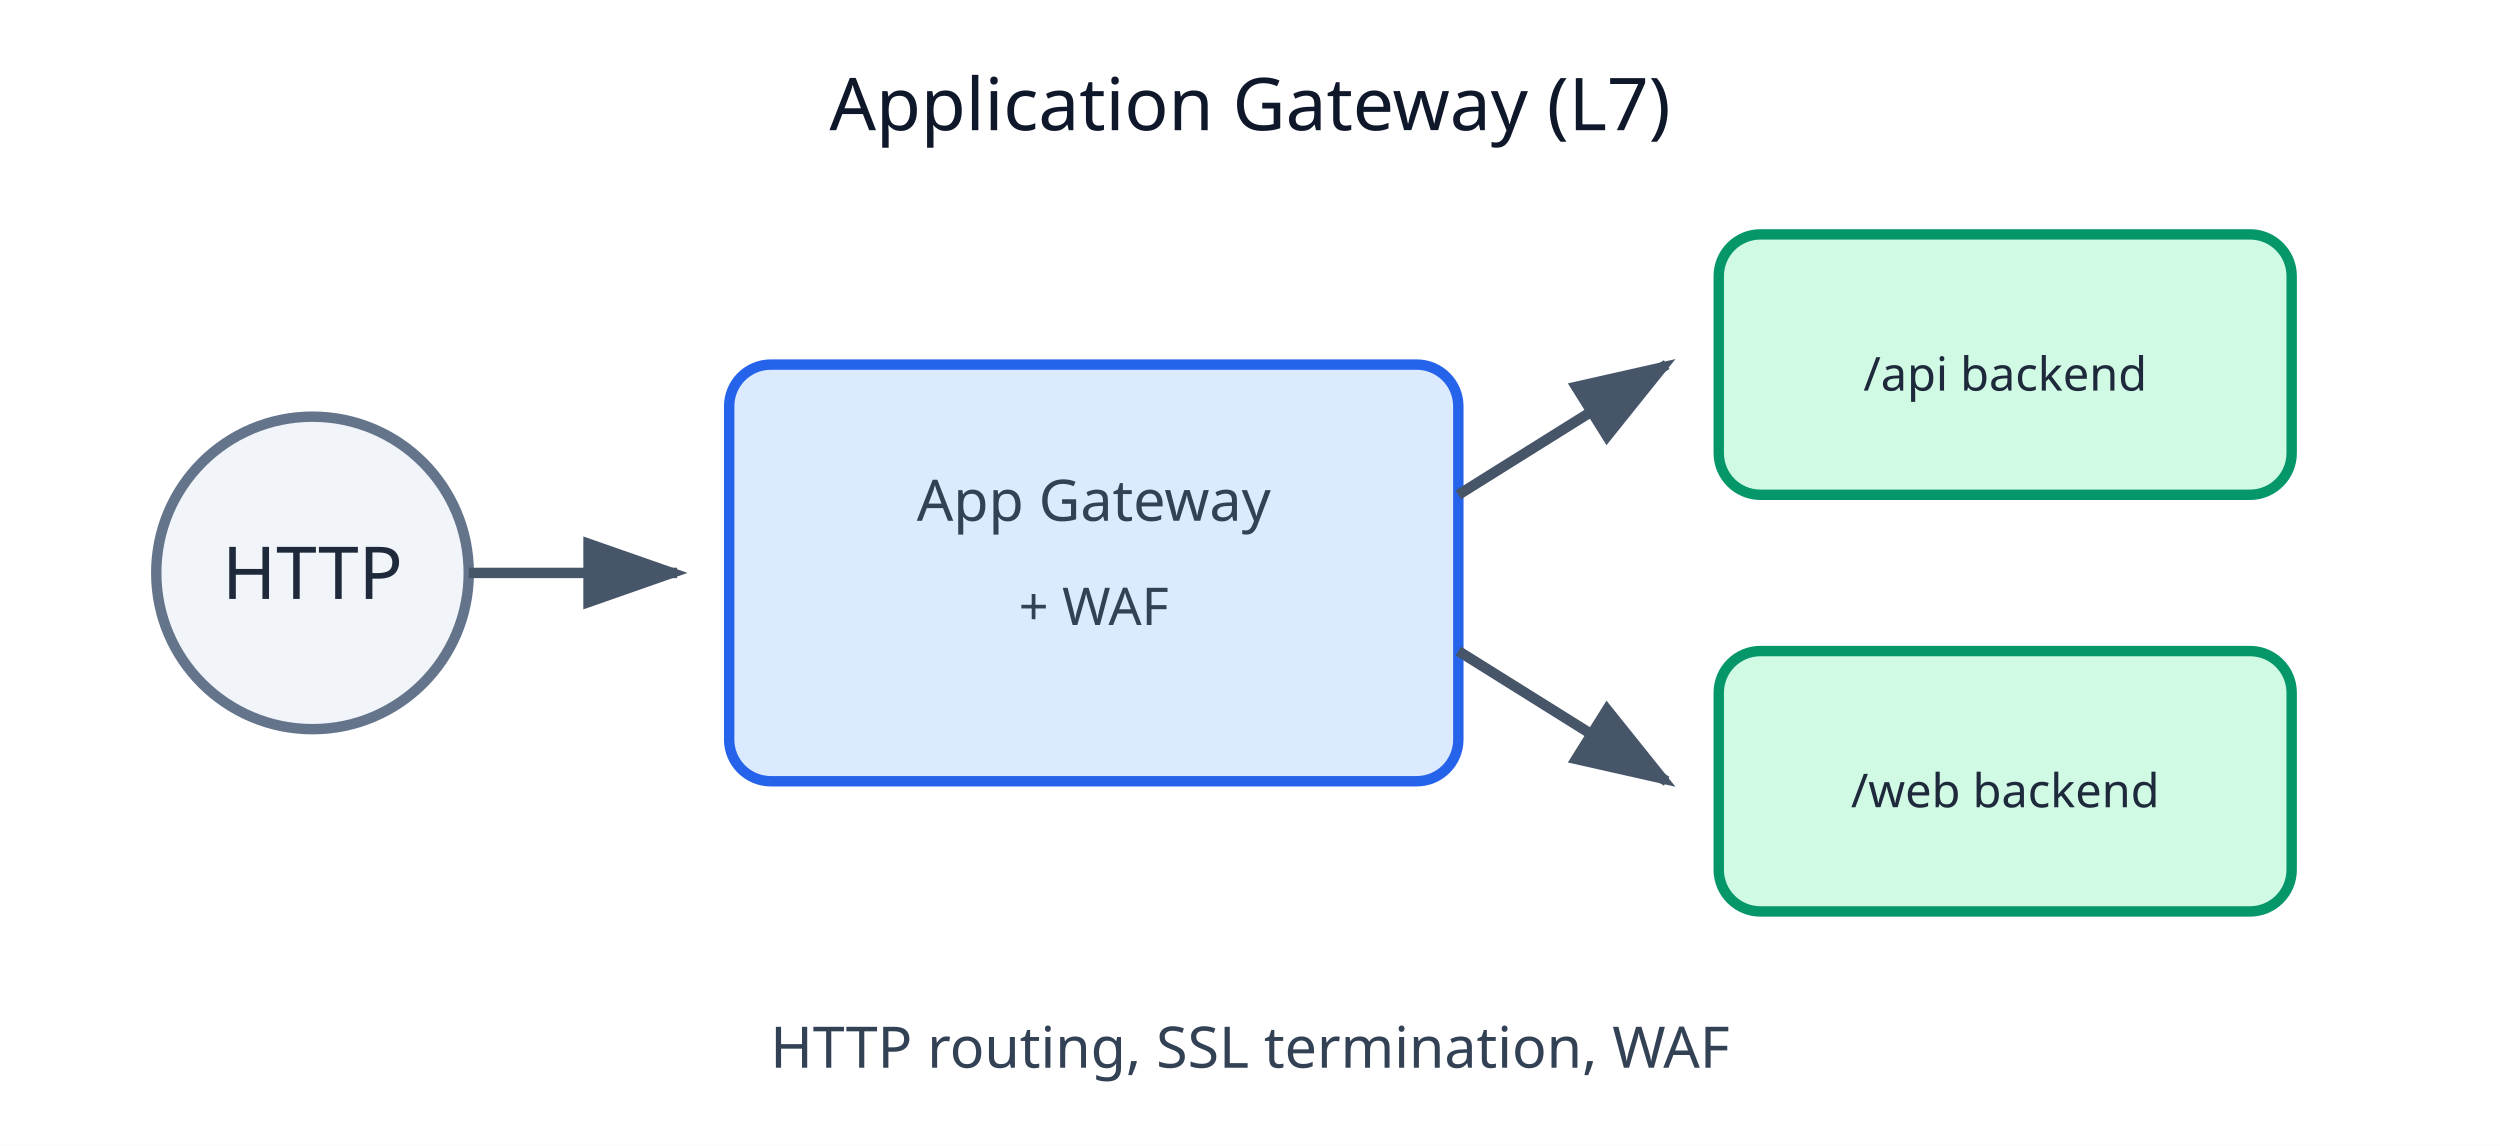
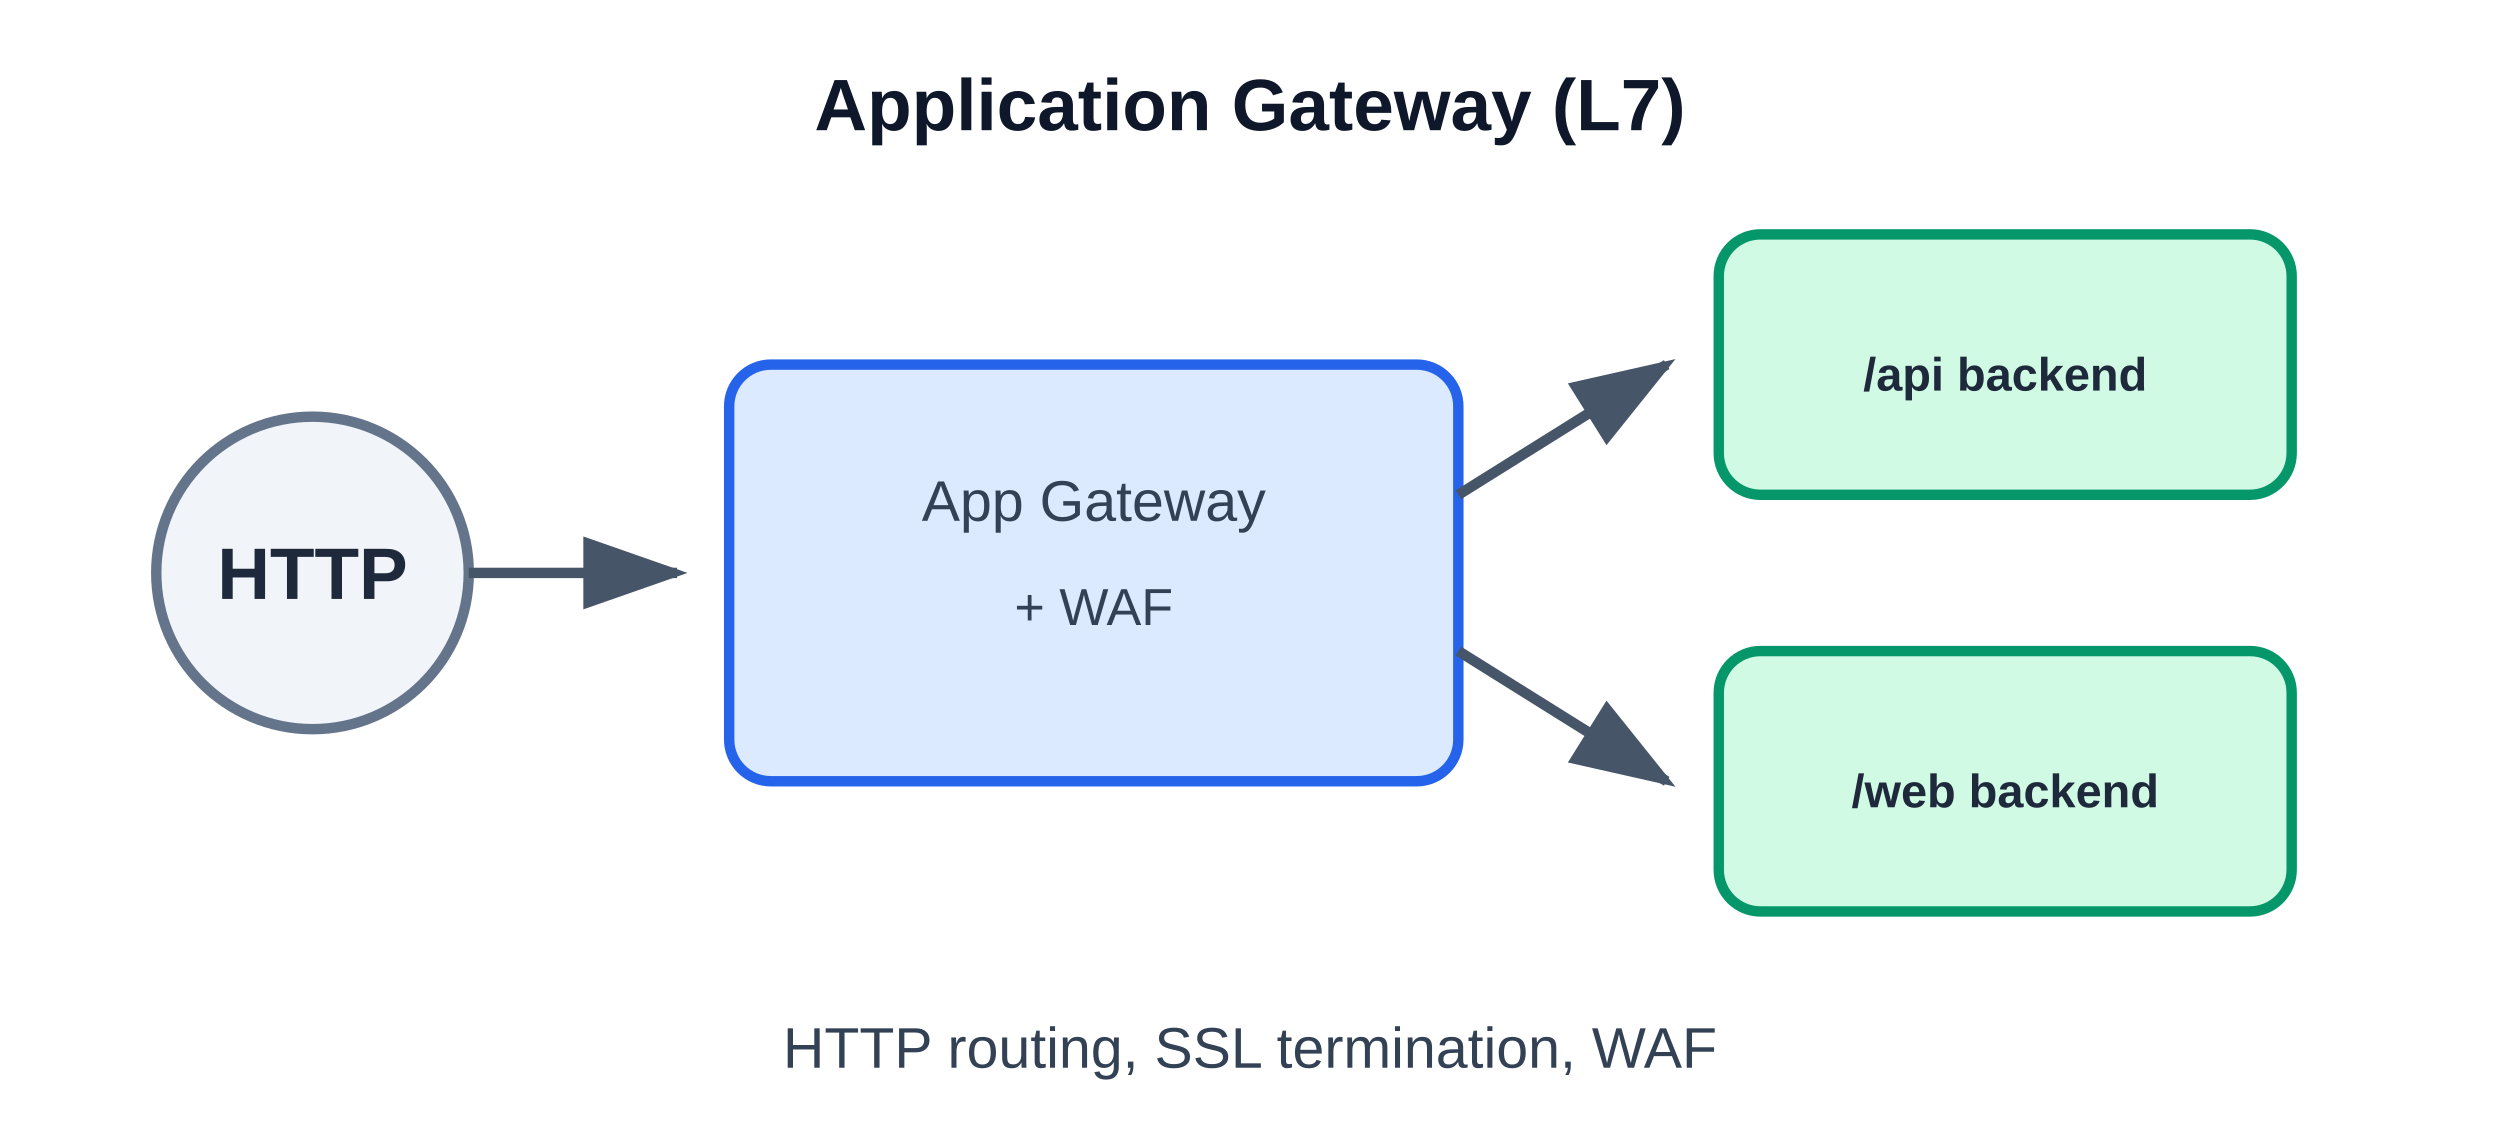
<svg xmlns="http://www.w3.org/2000/svg" viewBox="0 0 480 220" width="480" height="220">
  <defs>
    <marker id="arrow" markerWidth="10" markerHeight="7" refX="9" refY="3.5" orient="auto">
      <polygon points="0 0, 10 3.5, 0 7" fill="#475569" />
    </marker>
    <marker id="arrowBlue" markerWidth="10" markerHeight="7" refX="9" refY="3.5" orient="auto">
      <polygon points="0 0, 10 3.5, 0 7" fill="#2563EB" />
    </marker>
  </defs>
  <rect width="480" height="220" fill="#FFFFFF" />
-   <text x="240" y="25" text-anchor="middle" font-family="Segoe UI" font-size="14" fill="#0F172A">Application Gateway (L7)</text>
+   <text x="240" y="25" text-anchor="middle" font-family="Segoe UI, Arial" font-size="14" font-weight="600" fill="#0F172A">Application Gateway (L7)</text>
  <circle cx="60" cy="110" r="30" fill="#F1F5F9" stroke="#64748B" stroke-width="2" />
-   <text x="60" y="115" text-anchor="middle" font-family="Segoe UI" font-size="14" fill="#1E293B">HTTP</text>
+   <text x="60" y="115" text-anchor="middle" font-family="Segoe UI, Arial" font-size="14" font-weight="600" fill="#1E293B">HTTP</text>
  <line x1="90" y1="110" x2="130" y2="110" stroke="#475569" stroke-width="2" marker-end="url(#arrow)" />
  <rect x="140" y="70" width="140" height="80" rx="8" fill="#DBEAFE" stroke="#2563EB" stroke-width="2" />
-   <text x="210" y="115" text-anchor="middle" font-family="Segoe UI" font-size="10" fill="#1E293B" />
-   <text x="210" y="100" text-anchor="middle" font-family="Segoe UI" font-size="11" fill="#334155">App Gateway</text>
-   <text x="210" y="120" text-anchor="middle" font-family="Segoe UI" font-size="10" fill="#334155">+ WAF</text>
+   <text x="210" y="115" text-anchor="middle" font-family="Segoe UI, Arial" font-size="10" font-weight="600" fill="#1E293B" />
+   <text x="210" y="100" text-anchor="middle" font-family="Segoe UI, Arial" font-size="11" fill="#334155">App Gateway</text>
+   <text x="210" y="120" text-anchor="middle" font-family="Segoe UI, Arial" font-size="10" fill="#334155">+ WAF</text>
  <line x1="280" y1="95" x2="320" y2="70" stroke="#475569" stroke-width="2" marker-end="url(#arrow)" />
  <line x1="280" y1="125" x2="320" y2="150" stroke="#475569" stroke-width="2" marker-end="url(#arrow)" />
  <rect x="330" y="45" width="110" height="50" rx="8" fill="#D1FAE5" stroke="#059669" stroke-width="2" />
-   <text x="385" y="75" text-anchor="middle" font-family="Segoe UI" font-size="9" fill="#1E293B">/api backend</text>
+   <text x="385" y="75" text-anchor="middle" font-family="Segoe UI, Arial" font-size="9" font-weight="600" fill="#1E293B">/api backend</text>
  <rect x="330" y="125" width="110" height="50" rx="8" fill="#D1FAE5" stroke="#059669" stroke-width="2" />
-   <text x="385" y="155" text-anchor="middle" font-family="Segoe UI" font-size="9" fill="#1E293B">/web backend</text>
-   <text x="240" y="205" text-anchor="middle" font-family="Segoe UI" font-size="11" fill="#334155">HTTP routing, SSL termination, WAF</text>
+   <text x="385" y="155" text-anchor="middle" font-family="Segoe UI, Arial" font-size="9" font-weight="600" fill="#1E293B">/web backend</text>
+   <text x="240" y="205" text-anchor="middle" font-family="Segoe UI, Arial" font-size="11" fill="#334155">HTTP routing, SSL termination, WAF</text>
</svg>
